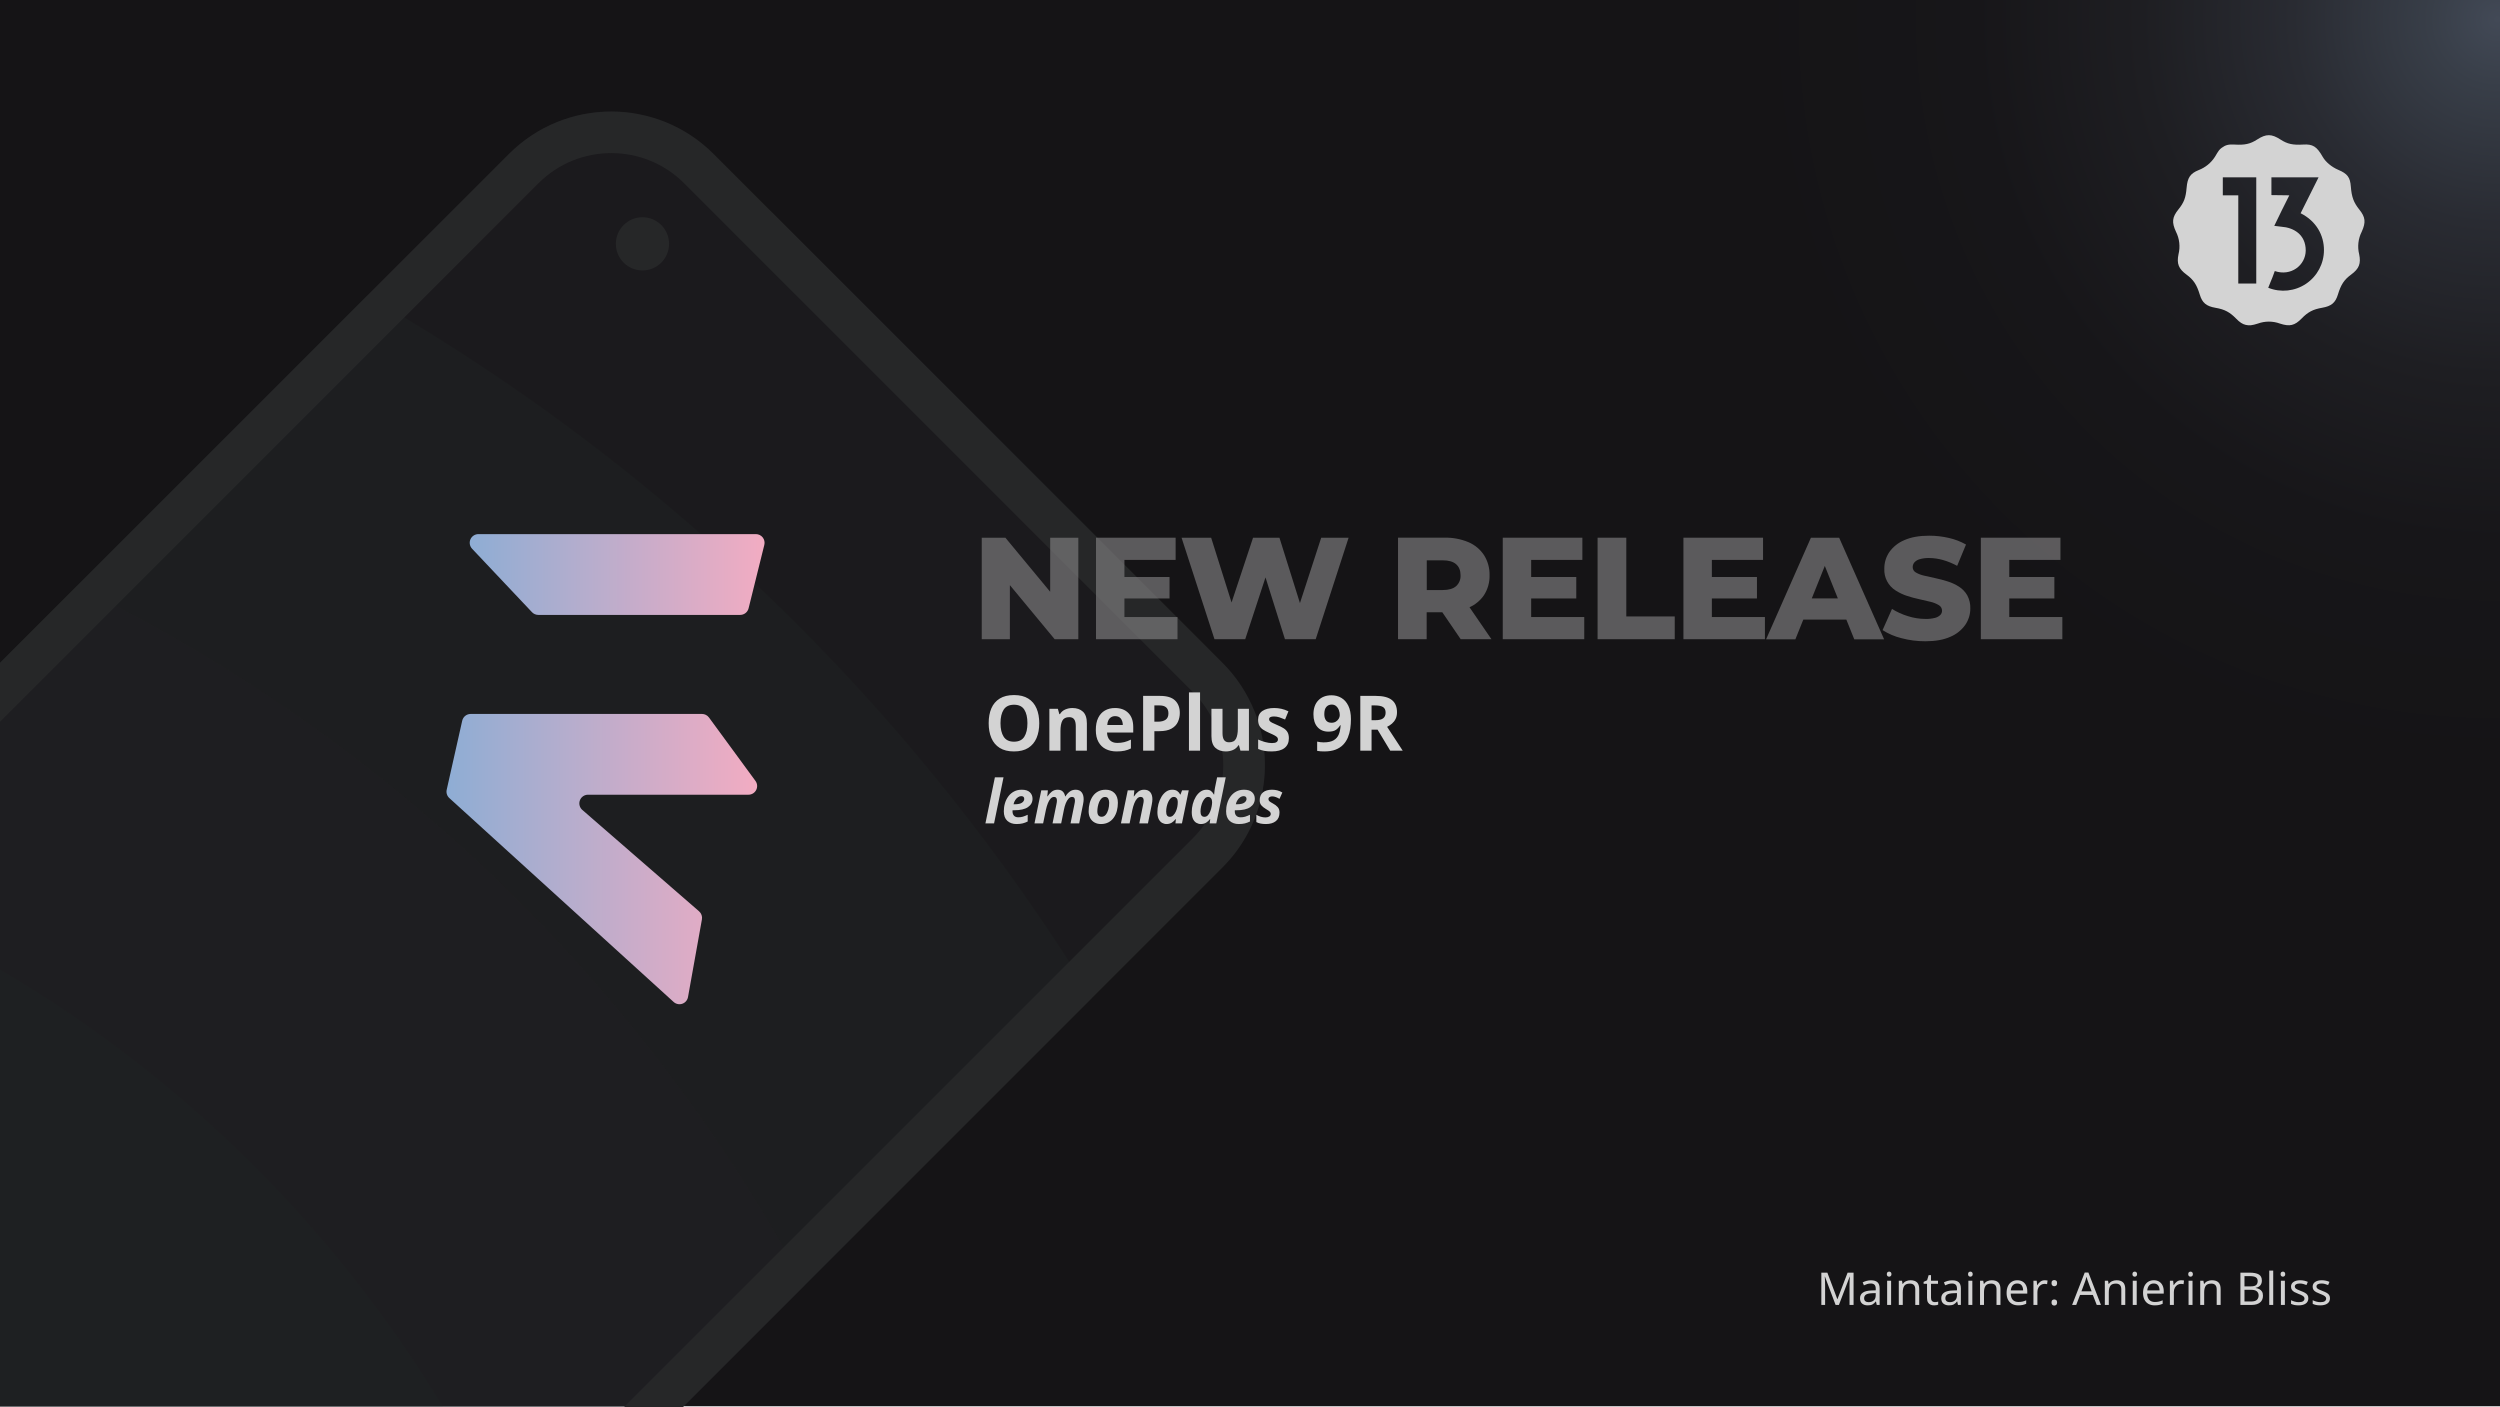
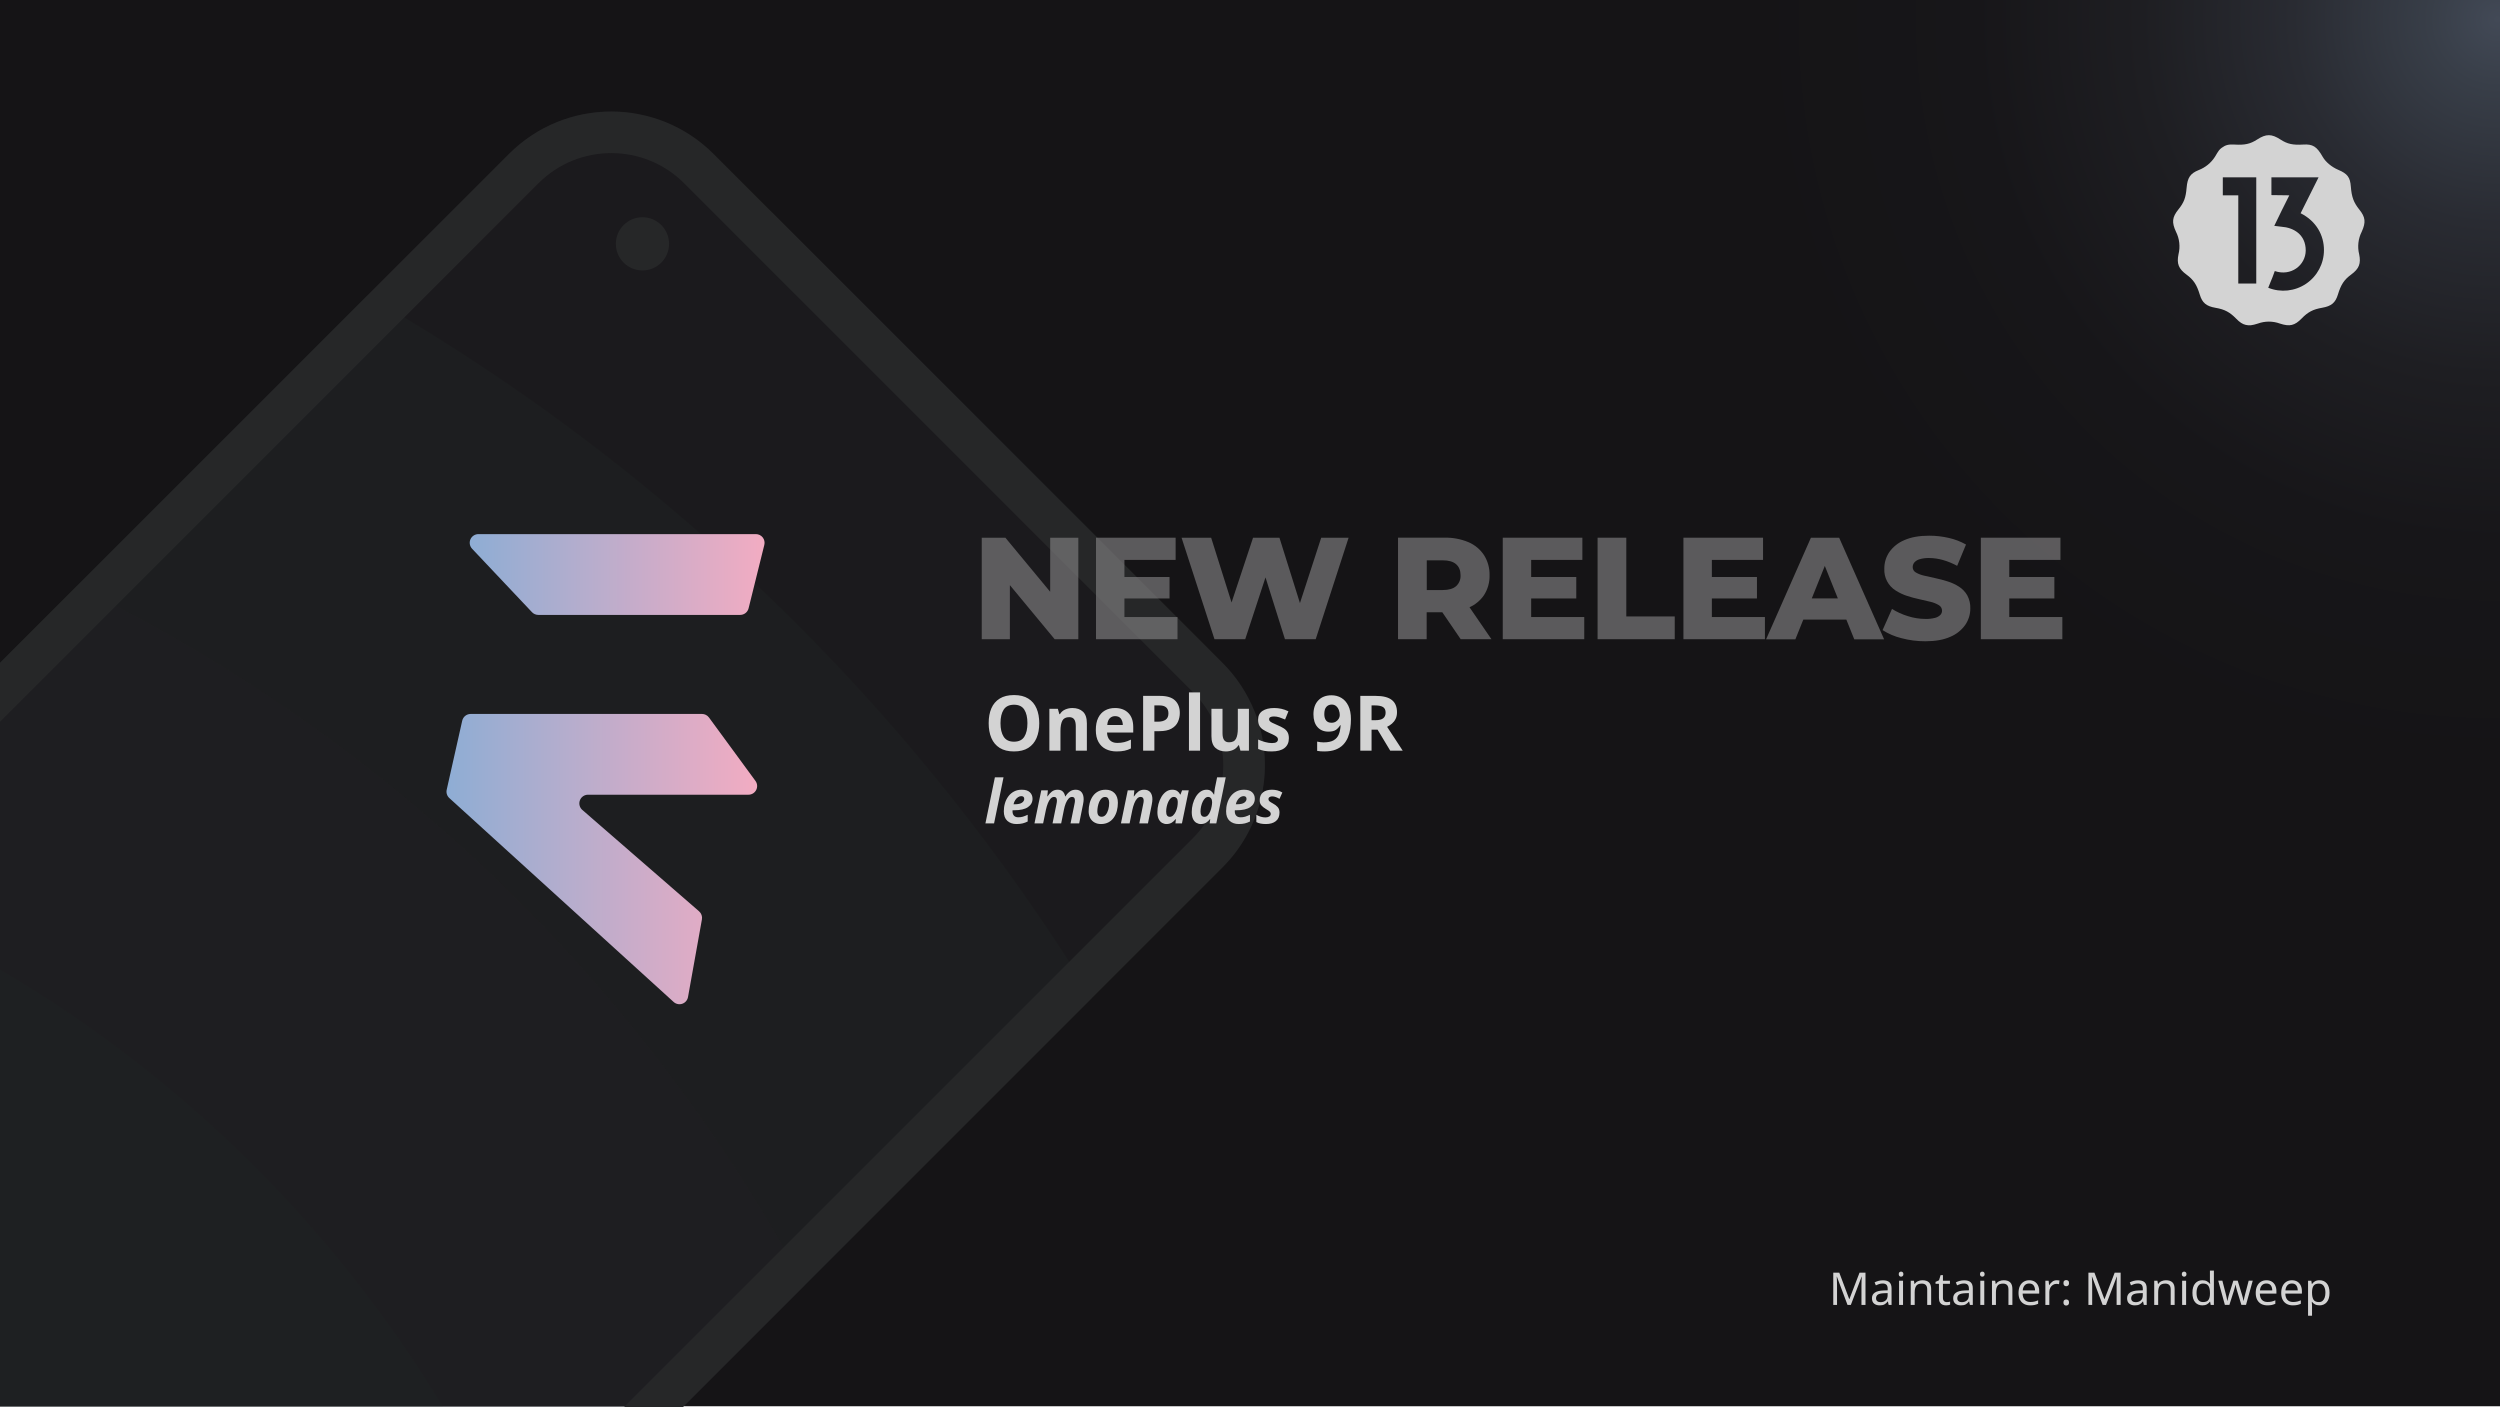
<svg xmlns="http://www.w3.org/2000/svg" xmlns:xlink="http://www.w3.org/1999/xlink" id="Layer_1" data-name="Layer 1" viewBox="0 0 1920 1080">
  <defs>
    <style>
          .cls-1 {
            fill: url(#radial-gradient);
          }
          .cls-2 {
            opacity: 0.58;
          }
          .cls-3 {
            fill: #26292b;
            opacity: 0.57;
          }
          .cls-4 {
            fill: #262728;
          }
          .cls-5 {
            fill: url(#linear-gradient);
          }
          .cls-6 {
            fill: url(#linear-gradient-2);
          }
          .cls-12,
          .cls-7,
          .cls-8 {
            fill: #d3d3d3;
            color: #d3d3d3;
          }
          .cls-8 {
            font-size: 34.7px;
            font-family: Montserrat-Regular, Montserrat;
          }
          .cls-9 {
            letter-spacing: -0.01em;
          }
          .cls-10 {
            opacity: 0.65;
          }
          .cls-11 {
            fill: #818081;
          }
          .cls-12 {
            font-size: 58.91px;
            font-family: Montserrat-ExtraBold, Montserrat;
            font-weight: 700;
          }
          .cls-13 {
            letter-spacing: 0em;
          }
          .cls-14 {
            letter-spacing: 0em;
          }
          .cls-15 {
            letter-spacing: -0.01em;
          }
          .cls-16,
          .cls-17,
          .cls-18 {
            font-size: 46.57px;
            font-family: Montserrat-ExtraBoldItalic, Montserrat;
            font-style: italic;
          }
          .cls-16 {
            letter-spacing: -0.01em;
          }
          .cls-17 {
            letter-spacing: 0em;
          }
          .cls-18 {
            letter-spacing: 0em;
          }

          .cls-100 {
            opacity: 0.58;
          }
          .cls-200 {
            fill: #26292b;
            opacity: 0.57;
          }
          .cls-300 {
            fill: #262728;
          }
        </style>
    <radialGradient id="radial-gradient" cx="1918" cy="14.88" r="581.79" gradientUnits="userSpaceOnUse">
      <stop offset="0" stop-color="#424956" />
      <stop offset="0.09" stop-color="#383e48" />
      <stop offset="0.27" stop-color="#292b32" />
      <stop offset="0.47" stop-color="#1e1e22" />
      <stop offset="0.69" stop-color="#171619" />
      <stop offset="1" stop-color="#151416" />
    </radialGradient>
    <linearGradient id="linear-gradient" x1="360.73" y1="441.22" x2="587.16" y2="441.22" gradientUnits="userSpaceOnUse">
      <stop offset="0" stop-color="#8eadd4" />
      <stop offset="1" stop-color="#f2acc2" />
    </linearGradient>
    <linearGradient id="linear-gradient-2" x1="342.89" y1="659.76" x2="581.49" y2="659.76" xlink:href="#linear-gradient" />
  </defs>
  <rect id="BG" class="cls-1" width="1920" height="1080" />
  <g id="_3" data-name="3">
    <g class="cls-100">
      <path class="cls-200" d="M939,666,838.62,766.37,618,987,402.5,1202.5-94.19,1699.19a111.06,111.06,0,0,1-156.88,0l-391-391a111.06,111.06,0,0,1,0-156.88l481.87-481.87L59,450.1l332-332a110.82,110.82,0,0,1,93.89-31.36q55.62,36.33,108.28,76.65L927.66,497.86Q946,521.8,963.51,546.39A111.09,111.09,0,0,1,939,666Z" />
      <path class="cls-200" d="M838.62,766.37,618,987,402.5,1202.5-94.19,1699.19a111.06,111.06,0,0,1-156.88,0l-391-391a111.06,111.06,0,0,1,0-156.88l481.87-481.87L59,450.1,282,227.15q14.34,8.17,28.48,16.66A1565.87,1565.87,0,0,1,821.19,738.67Q830.06,752.43,838.62,766.37Z" />
      <path class="cls-200" d="M618,987,402.5,1202.5-94.19,1699.19a111.06,111.06,0,0,1-156.88,0l-391-391a111.06,111.06,0,0,1,0-156.88l481.87-481.87L59,450.1q15.13,7.35,30,15.1A1262.33,1262.33,0,0,1,601.85,958Q610.1,972.4,618,987Z" />
      <path class="cls-200" d="M402.5,1202.5-94.19,1699.19a111.06,111.06,0,0,1-156.88,0l-391-391a111.06,111.06,0,0,1,0-156.88l481.87-481.87q16.47,6,32.65,12.49c227.82,91.84,412.7,267.8,516.19,489.39Q395.8,1186.73,402.5,1202.5Z" />
    </g>
    <g id="_4-2" data-name="4">
      <path class="cls-300" d="M963.51,546.39A110.42,110.42,0,0,0,939,509.16l-11.3-11.3L593.2,163.4l-45.29-45.29a111.05,111.05,0,0,0-156.88,0L59,450.1-160.25,669.39l-481.87,481.87a111.06,111.06,0,0,0,0,156.88l391.05,391a111.06,111.06,0,0,0,156.88,0L402.5,1202.5,618,987,838.62,766.37,939,666A111.09,111.09,0,0,0,963.51,546.39Zm-47.12,97.07-95.2,95.21L601.85,958,388.59,1171.27l-505.35,505.35a79.11,79.11,0,0,1-111.74,0l-391-391a79.1,79.1,0,0,1,0-111.74L413.6,140.68a79.1,79.1,0,0,1,111.74,0l391,391.05A79.1,79.1,0,0,1,916.39,643.46Z" />
      <circle class="cls-300" cx="493.41" cy="187.27" r="20.43" />
    </g>
  </g>
  <g id="EVO_Logo" data-name="EVO Logo">
    <path class="cls-5" d="M580.5,410.2H367.41a6.66,6.66,0,0,0-4.85,11.23l46,48.73a6.68,6.68,0,0,0,4.85,2.09H568.46a6.65,6.65,0,0,0,6.46-5.07L587,418.46A6.66,6.66,0,0,0,580.5,410.2Z" />
    <path class="cls-6" d="M447.19,622l89.7,77.89a6.67,6.67,0,0,1,2.19,6.2l-10.7,59.69a6.66,6.66,0,0,1-11,3.76L345.07,612.9a6.63,6.63,0,0,1-2-6.39l11.91-53a6.66,6.66,0,0,1,6.5-5.2H539.11a6.67,6.67,0,0,1,5.38,2.72l35.7,48.71a6.66,6.66,0,0,1-5.37,10.6H451.56A6.66,6.66,0,0,0,447.19,622Z" />
  </g>
  <g id="_13_Logo" data-name="13 Logo">
    <g id="g6323">
      <path class="cls-7" d="M1811.92,160.89c-4.28-5.31-5.89-9.68-6.46-17.5-.53-7.22-2.61-10-9.76-13-5-2.13-9.62-6-11.87-9.93-4.53-8-7.62-9.9-15.06-9.44-7.86.49-12.08-.44-17.36-3.86-6.88-4.46-11.06-4.46-17.94,0-5.28,3.42-9.5,4.35-17.36,3.86-4.53-.28-6.9.32-9.84,2.5-1.82,1.36-2.25,1.92-5.19,6.9a25.84,25.84,0,0,1-12.49,10.2c-6.43,2.59-8.61,5.78-9.27,13.57s-2,11.31-6.37,16.74c-4.75,5.93-5.16,9.79-1.82,17a25,25,0,0,1,1.95,17.4c-1.48,7.16.08,11.11,6.18,15.59,5.38,3.95,7.83,7.66,10.18,15.39,1.89,6.27,5,8.89,12.15,10.1,6.85,1.17,10.79,3.24,15.64,8.18,2.91,3,5,4.33,7.47,4.92,2.74.65,5,.4,9.3-1a24.69,24.69,0,0,1,17,0c7.49,2.46,11.34,1.55,16.7-3.94,4.83-5,8.77-7,15.64-8.2,7.1-1.21,10.26-3.83,12.16-10.1,2.34-7.73,4.79-11.44,10.17-15.39,6.1-4.48,7.66-8.43,6.17-15.59a25,25,0,0,1,2-17.4C1817.09,170.67,1816.68,166.81,1811.92,160.89Zm-79.11,56.84H1719V150h-11.88V136.17h25.69ZM1742,221l1.83-4.55,1.42-3.45,1.78-4.83c12.33,4.22,23.64-4.31,23.77-15.78,0-12.56-9.68-17.63-18.5-18.24l-5.66-.7,5.75-11.85,5.8-11.59-6.82-.09-6.92-.09V136.17h36.22l-6.9,13.8-6.9,13.8c12.18,6.13,17.93,17,17.93,28.28A31.17,31.17,0,0,1,1742,221Z" />
    </g>
  </g>
  <text class="cls-8" text-anchor="end" transform="translate(1800 1002.18)">
-         Maintainer: Anierin Bliss
+         Maintainer: Manidweep
        <tspan class="cls-9" y="0" />
  </text>
  <g id="Text">
    <g class="cls-10">
      <polygon class="cls-11" points="806.54 454.5 772.13 412.96 753.98 412.96 753.98 490.92 775.58 490.92 775.58 449.37 809.99 490.92 828.15 490.92 828.15 412.96 806.54 412.96 806.54 454.5" />
      <polygon class="cls-11" points="863.56 459.62 898.2 459.62 898.2 443.14 863.56 443.14 863.56 430 902.88 430 902.88 412.96 841.73 412.96 841.73 490.92 904.32 490.92 904.32 473.88 863.56 473.88 863.56 459.62" />
      <polygon class="cls-11" points="998.36 463.18 982.61 412.96 962.35 412.96 945.84 462.71 930.16 412.96 907.44 412.96 932.72 490.92 956.33 490.92 971.91 443.44 986.85 490.92 1010.46 490.92 1035.73 412.96 1014.69 412.96 998.36 463.18" />
      <path class="cls-11" d="M1139.75,457a26.91,26.91,0,0,0,4.23-15.2,27.67,27.67,0,0,0-4.23-15.42,26.89,26.89,0,0,0-12-10,45,45,0,0,0-18.43-3.45h-35.64v78h22V470.2h12l14.13,20.71h23.61l-16.84-24.54A26.58,26.58,0,0,0,1139.75,457Zm-21.44-23.66q3.4,3,3.4,8.46a10.54,10.54,0,0,1-3.4,8.35q-3.39,3-10.3,3h-12.25V430.33H1108Q1114.91,430.33,1118.31,433.34Z" />
      <polygon class="cls-11" points="1175.94 459.62 1210.58 459.62 1210.58 443.14 1175.94 443.14 1175.94 430 1215.26 430 1215.26 412.96 1154.12 412.96 1154.12 490.92 1216.7 490.92 1216.7 473.88 1175.94 473.88 1175.94 459.62" />
      <polygon class="cls-11" points="1249 412.96 1226.95 412.96 1226.95 490.92 1286.2 490.92 1286.2 473.43 1249 473.43 1249 412.96" />
      <polygon class="cls-11" points="1314.7 459.62 1349.34 459.62 1349.34 443.14 1314.7 443.14 1314.7 430 1354.02 430 1354.02 412.96 1292.88 412.96 1292.88 490.92 1355.46 490.92 1355.46 473.88 1314.7 473.88 1314.7 459.62" />
      <path class="cls-11" d="M1390.77,413l-34.41,78h22.49l6.08-15.14H1418l6.08,15.14H1447l-34.52-78Zm.69,46.55,10-24.93,10,24.93Z" />
      <path class="cls-11" d="M1504.47,450.54a36.13,36.13,0,0,0-8.63-4c-3.15-1-6.31-1.83-9.46-2.5s-6.05-1.32-8.69-1.95a21.41,21.41,0,0,1-6.35-2.45,4.61,4.61,0,0,1-2.39-4.06,5.66,5.66,0,0,1,1.22-3.57,8.42,8.42,0,0,1,4-2.5,23.45,23.45,0,0,1,7.35-.95,39.84,39.84,0,0,1,10.58,1.5,53,53,0,0,1,11,4.51l6.79-16.37a48.29,48.29,0,0,0-13.2-5.07,66.2,66.2,0,0,0-15.09-1.72q-11.46,0-19.15,3.45A26.66,26.66,0,0,0,1451,424a22.18,22.18,0,0,0-3.84,12.7,18.66,18.66,0,0,0,8.8,16.87,37.67,37.67,0,0,0,8.63,4.07,89.22,89.22,0,0,0,9.47,2.56c3.15.67,6,1.33,8.63,2a22.16,22.16,0,0,1,6.34,2.56,4.79,4.79,0,0,1,2.45,4.24,4.66,4.66,0,0,1-1.28,3.28,8.92,8.92,0,0,1-4.06,2.23,26.27,26.27,0,0,1-7.35.83,44.81,44.81,0,0,1-13.64-2.17,51,51,0,0,1-12.09-5.51l-7.24,16.26a48.12,48.12,0,0,0,14.43,6.18,70.09,70.09,0,0,0,18.43,2.39q11.58,0,19.21-3.45a26.45,26.45,0,0,0,11.47-9.19,22.05,22.05,0,0,0,3.84-12.53,19.91,19.91,0,0,0-2.39-10.19A19.52,19.52,0,0,0,1504.47,450.54Z" />
      <polygon class="cls-11" points="1543.12 473.88 1543.12 459.62 1577.75 459.62 1577.75 443.14 1543.12 443.14 1543.12 430 1582.43 430 1582.43 412.96 1521.29 412.96 1521.29 490.92 1583.88 490.92 1583.88 473.88 1543.12 473.88" />
    </g>
    <text class="cls-12" transform="translate(755.98 576.51) scale(0.97 1)">
      <tspan class="cls-13" y="0">OnePlus 9R</tspan>
      <tspan class="cls-13" x="0" dy="0" />
      <tspan class="cls-16" x="0" dy="1.2em">lemonades</tspan>
    </text>
  </g>
</svg>
